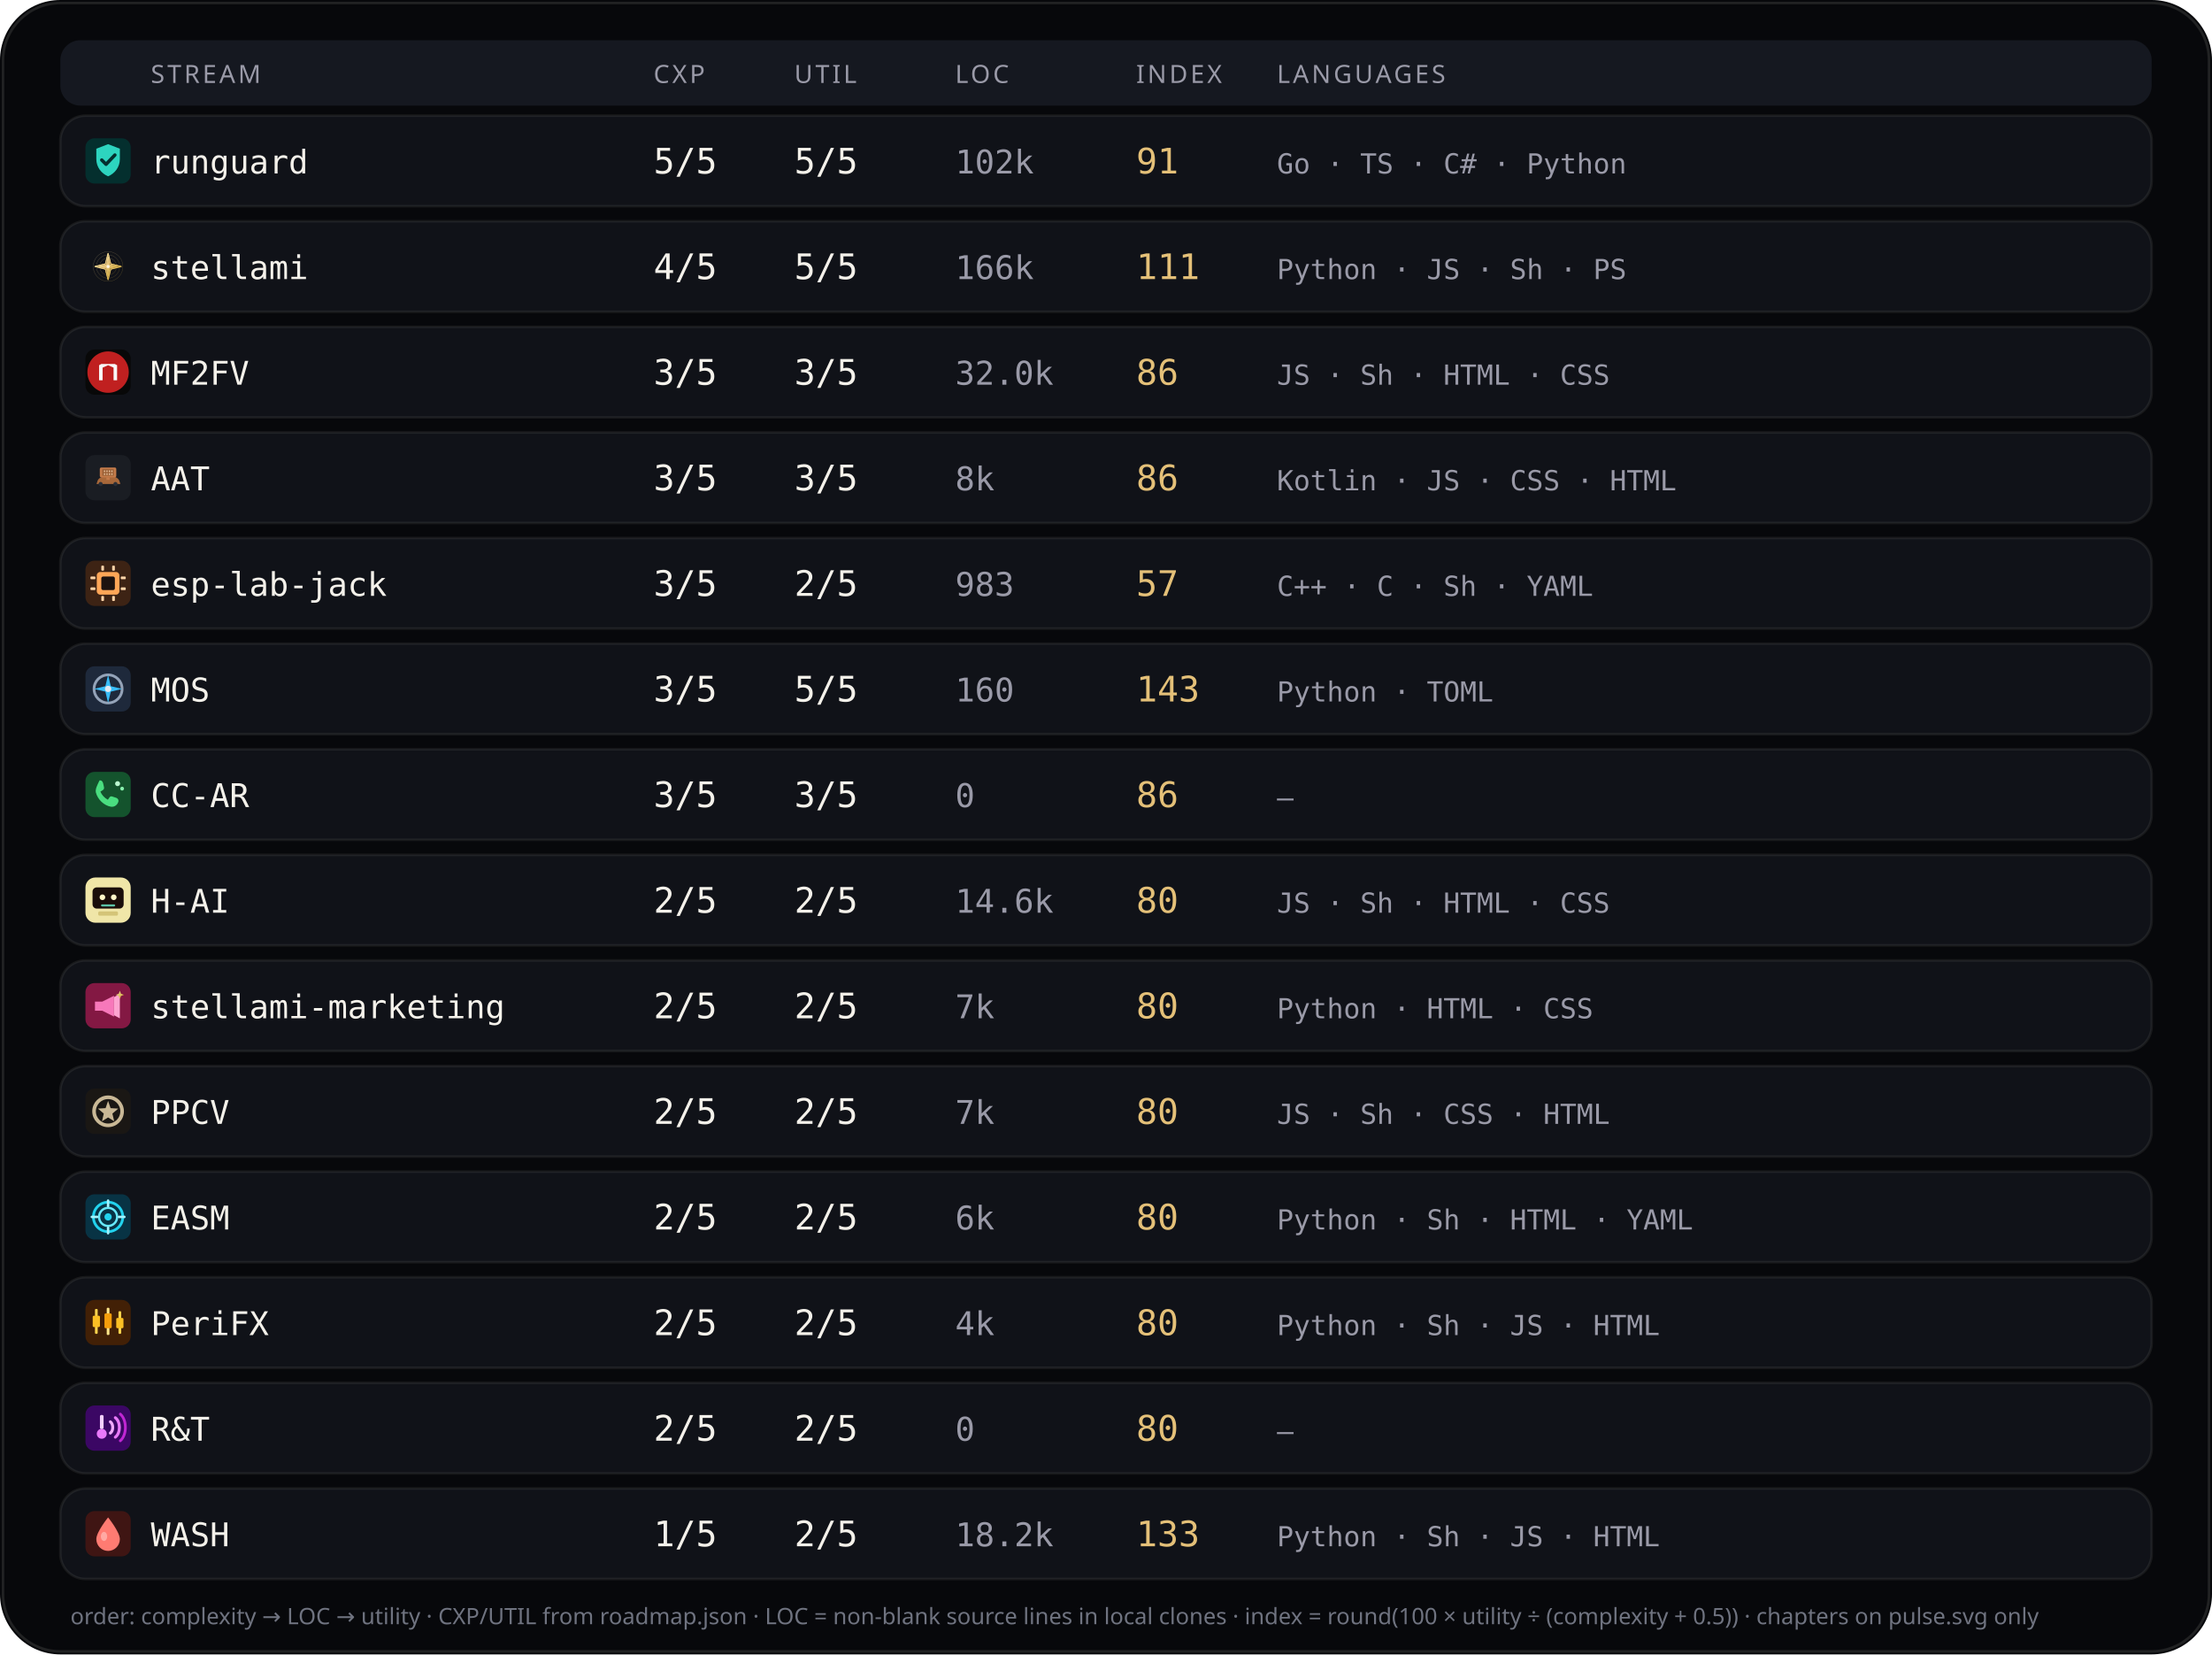
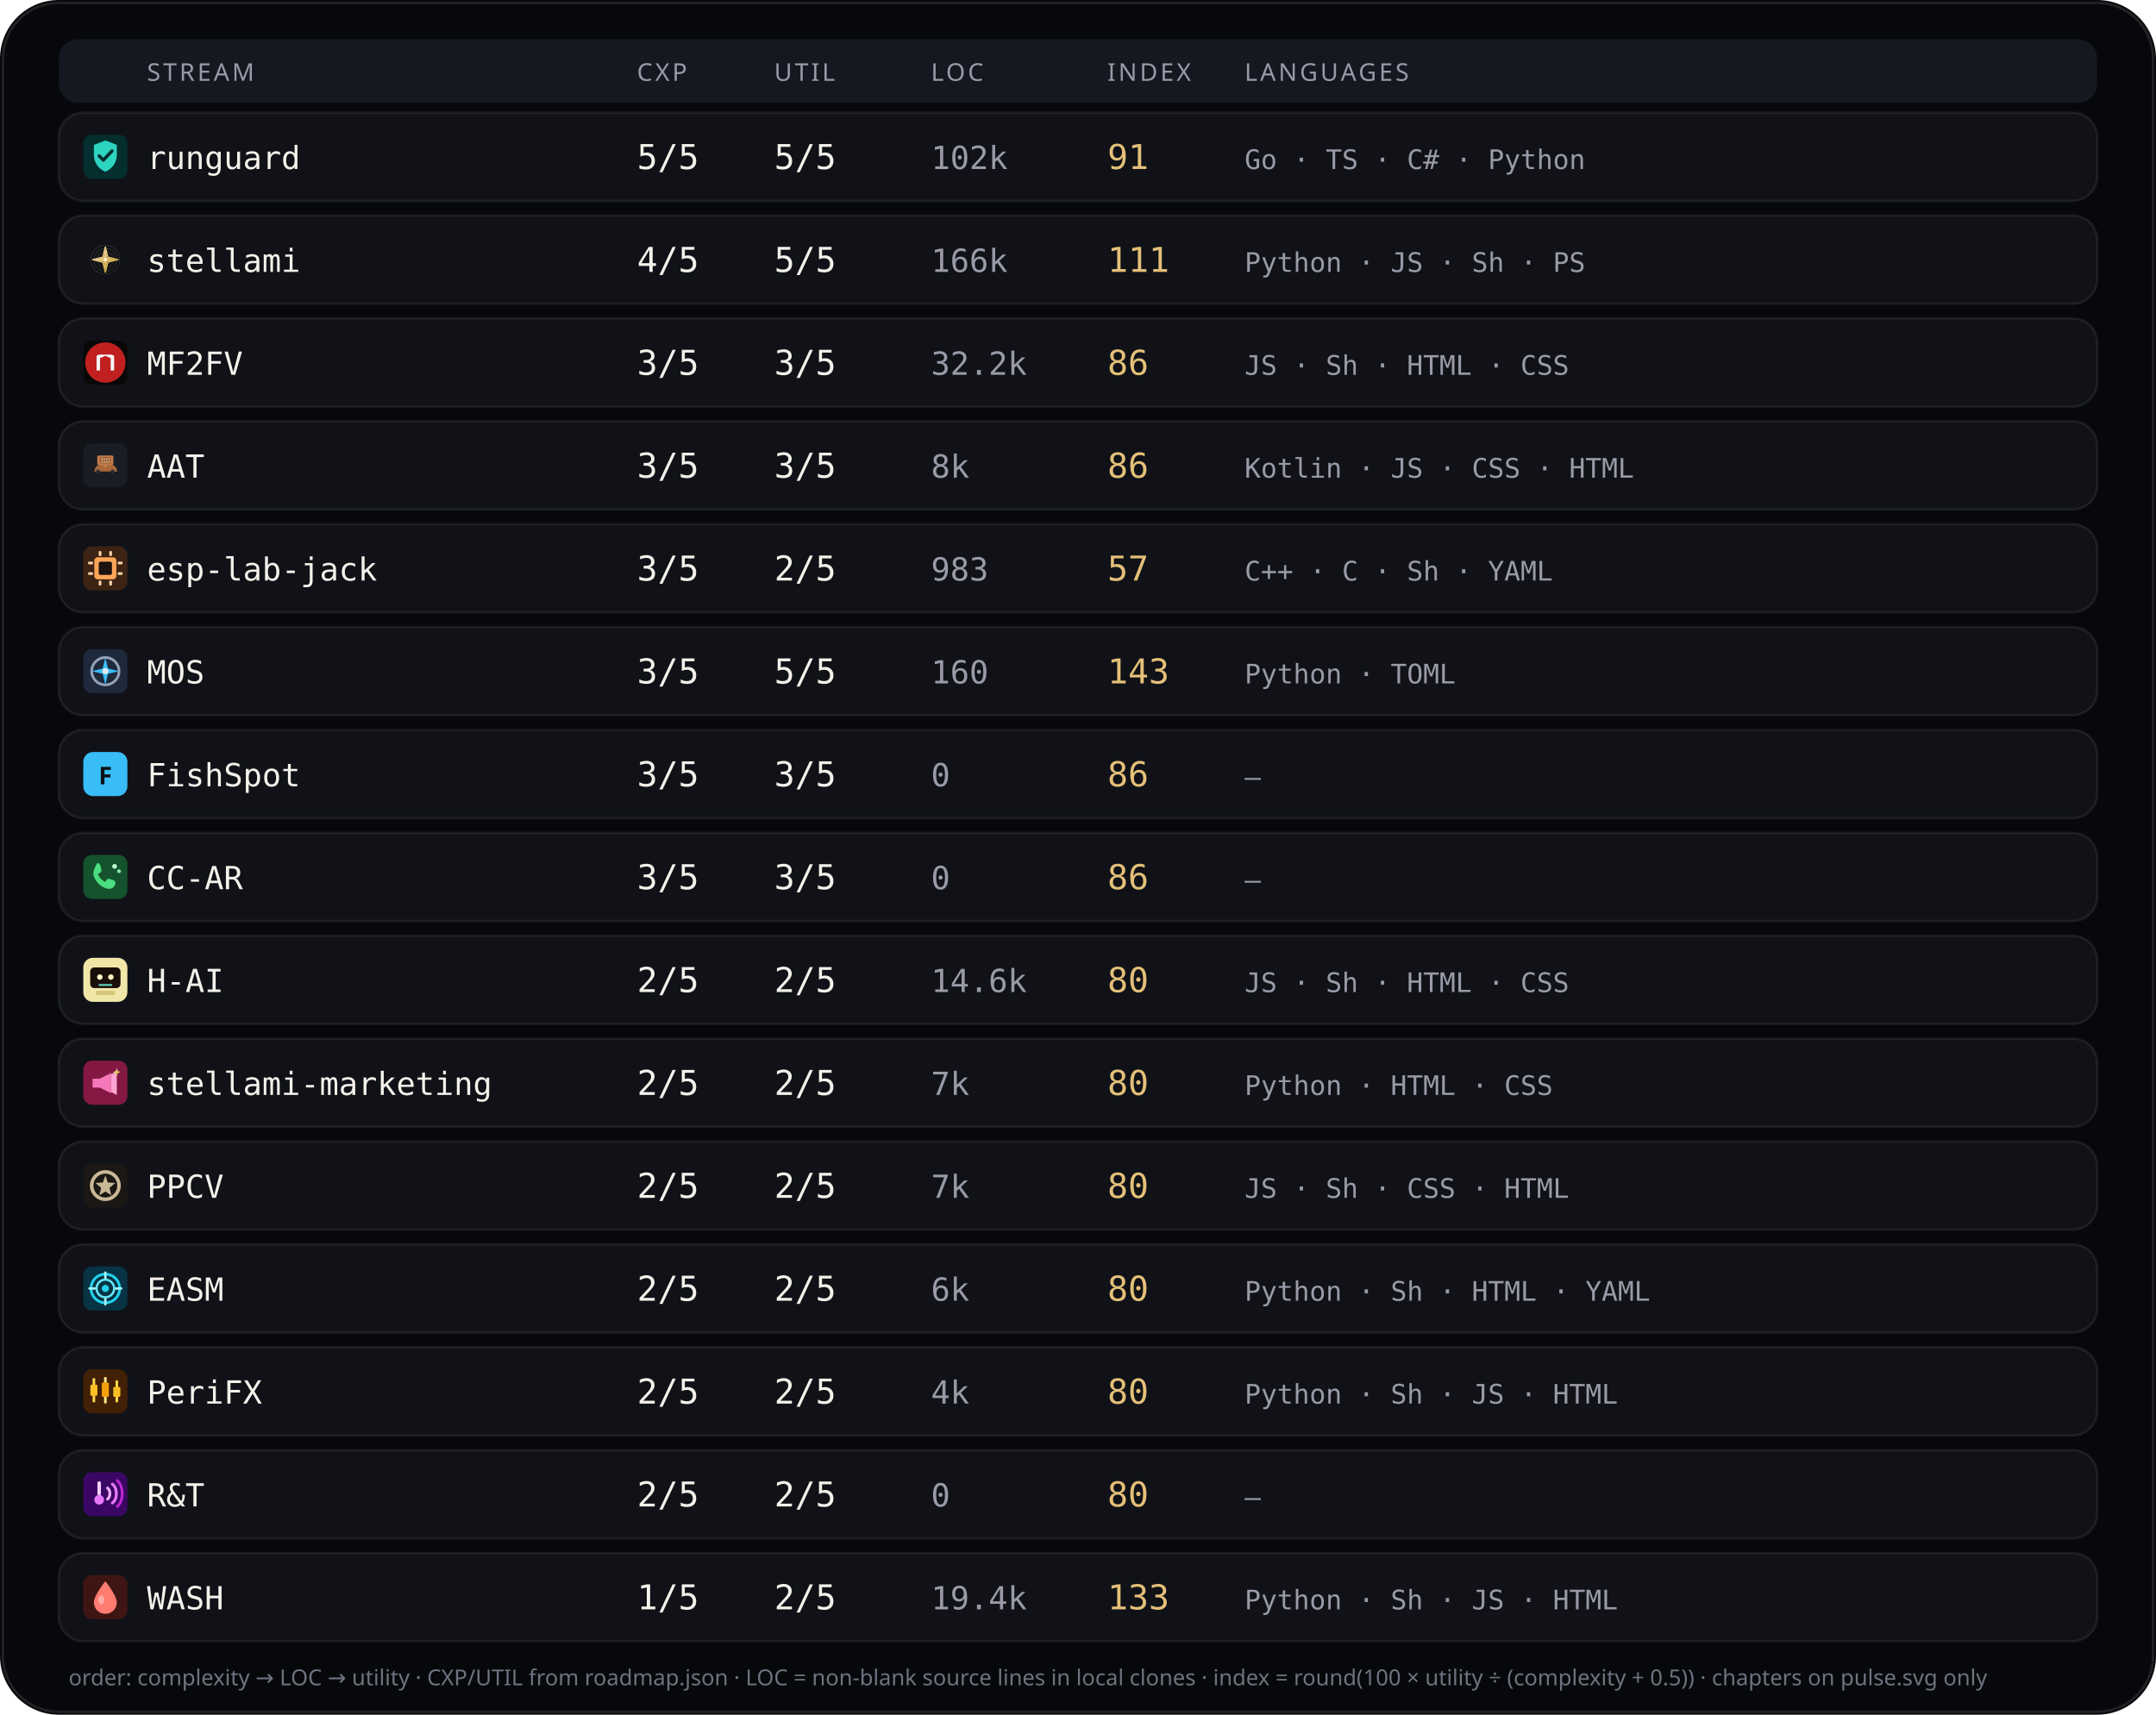
- <svg xmlns="http://www.w3.org/2000/svg" viewBox="0 0 880 658" width="880" height="658" role="img" aria-label="Stream complexity utility languages">
-   <rect width="880" height="658" rx="24" fill="#07080b" />
-   <rect x="1.2" y="1.2" width="877.6" height="655.6" rx="22.8" fill="none" stroke="rgba(232,228,214,0.12)" />
+ <svg xmlns="http://www.w3.org/2000/svg" viewBox="0 0 880 700" width="880" height="700" role="img" aria-label="Stream complexity utility languages">
+   <rect width="880" height="700" rx="24" fill="#07080b" />
+   <rect x="1.2" y="1.2" width="877.6" height="697.6" rx="22.8" fill="none" stroke="rgba(232,228,214,0.12)" />
  <rect x="24" y="16" width="832" height="26" rx="8" fill="#151820" />
  <text x="60" y="33" fill="#9a9aa8" font-size="10" font-family="ui-sans-serif, system-ui, sans-serif" letter-spacing="1.1">STREAM</text>
  <text x="260" y="33" fill="#9a9aa8" font-size="10" font-family="ui-sans-serif, system-ui, sans-serif" letter-spacing="1.1">CXP</text>
  <text x="316" y="33" fill="#9a9aa8" font-size="10" font-family="ui-sans-serif, system-ui, sans-serif" letter-spacing="1.1">UTIL</text>
  <text x="380" y="33" fill="#9a9aa8" font-size="10" font-family="ui-sans-serif, system-ui, sans-serif" letter-spacing="1.1">LOC</text>
  <text x="452" y="33" fill="#9a9aa8" font-size="10" font-family="ui-sans-serif, system-ui, sans-serif" letter-spacing="1.1">INDEX</text>
  <text x="508" y="33" fill="#9a9aa8" font-size="10" font-family="ui-sans-serif, system-ui, sans-serif" letter-spacing="1.1">LANGUAGES</text>
  <rect x="24" y="46" width="832" height="36" rx="10" fill="#101218" stroke="rgba(232,228,214,0.08)" />
  <g id="stream_logo_runguard" class="stream_logo" data-stream="runguard" transform="translate(34.0,55.0) scale(0.9)" opacity="1.0">
    <rect width="20" height="20" rx="4" fill="#042f2e" />
    <path fill="#2dd4bf" d="M10 2.6 L15.2 4.6 V9.2 C15.2 12.8 12.9 15.6 10 16.8 C7.1 15.6 4.8 12.8 4.8 9.2 V4.6 Z" />
    <path fill="none" stroke="#042f2e" stroke-width="1.5" stroke-linecap="round" stroke-linejoin="round" d="M7.2 9.6 L9.1 11.5 L13 7.4" />
  </g>
  <use class="stream_logo" data-stream="runguard" href="#stream_logo_runguard" x="34.0" y="55.0" width="18" height="18" opacity="0" />
  <text x="60" y="69" fill="#f4f1ea" font-size="13" font-family="ui-monospace, SFMono-Regular, monospace">runguard</text>
  <text x="260" y="69" fill="#f4f1ea" font-size="14" font-family="ui-monospace, SFMono-Regular, monospace">5/5</text>
  <text x="316" y="69" fill="#f4f1ea" font-size="14" font-family="ui-monospace, SFMono-Regular, monospace">5/5</text>
  <text x="380" y="69" fill="#9a9aa8" font-size="13" font-family="ui-monospace, SFMono-Regular, monospace">102k</text>
  <text x="452" y="69" fill="#e4c078" font-size="14" font-family="ui-monospace, SFMono-Regular, monospace">91</text>
  <text x="508" y="69" fill="#9a9aa8" font-size="11" font-family="ui-monospace, SFMono-Regular, monospace">Go · TS · C# · Python</text>
  <rect x="24" y="88" width="832" height="36" rx="10" fill="#101218" stroke="rgba(232,228,214,0.08)" />
  <g id="stream_logo_stellami" class="stream_logo" data-stream="stellami" transform="translate(34.0,97.0) scale(0.9)" opacity="1.0">
    <g transform="translate(-0 -0) scale(0.0390625 0.0390625)">
      <defs>
        <linearGradient id="stream_logo_stellami-gold" x1="0%" y1="0%" x2="100%" y2="100%">
          <stop offset="0%" stop-color="#f5e6a8" />
          <stop offset="45%" stop-color="#e8c57a" />
          <stop offset="100%" stop-color="#c9a227" />
        </linearGradient>
        <filter id="stream_logo_stellami-glow" x="-40%" y="-40%" width="180%" height="180%">
          <feGaussianBlur stdDeviation="6" result="b" />
          <feMerge>
            <feMergeNode in="b" />
            <feMergeNode in="SourceGraphic" />
          </feMerge>
        </filter>
      </defs>
      <g fill="none" stroke="url(#stream_logo_stellami-gold)" stroke-width="2.2" opacity=".55">
        <circle cx="256" cy="256" r="168" />
        <circle cx="256" cy="256" r="132" />
        <circle cx="256" cy="256" r="96" />
      </g>
      <g stroke="url(#stream_logo_stellami-gold)" stroke-width="1.4" opacity=".35">
        <line x1="256" y1="88" x2="256" y2="424" />
        <line x1="88" y1="256" x2="424" y2="256" />
      </g>
      <g filter="url(#stream_logo_stellami-glow)" stroke="url(#stream_logo_stellami-gold)" stroke-width="10" stroke-linecap="round" stroke-linejoin="round">
        <path d="M256 108 L286 226 L404 256 L286 286 L256 404 L226 286 L108 256 L226 226 Z" fill="none" />
        <path d="M256 148 L272 236 L360 256 L272 276 L256 364 L240 276 L152 256 L240 236 Z" fill="url(#stream_logo_stellami-gold)" opacity=".92" />
      </g>
      <circle cx="256" cy="256" r="18" fill="#fff8e8" opacity=".95" />
    </g>
  </g>
  <use class="stream_logo" data-stream="stellami" href="#stream_logo_stellami" x="34.0" y="97.0" width="18" height="18" opacity="0" />
  <text x="60" y="111" fill="#f4f1ea" font-size="13" font-family="ui-monospace, SFMono-Regular, monospace">stellami</text>
  <text x="260" y="111" fill="#f4f1ea" font-size="14" font-family="ui-monospace, SFMono-Regular, monospace">4/5</text>
  <text x="316" y="111" fill="#f4f1ea" font-size="14" font-family="ui-monospace, SFMono-Regular, monospace">5/5</text>
  <text x="380" y="111" fill="#9a9aa8" font-size="13" font-family="ui-monospace, SFMono-Regular, monospace">166k</text>
  <text x="452" y="111" fill="#e4c078" font-size="14" font-family="ui-monospace, SFMono-Regular, monospace">111</text>
  <text x="508" y="111" fill="#9a9aa8" font-size="11" font-family="ui-monospace, SFMono-Regular, monospace">Python · JS · Sh · PS</text>
  <rect x="24" y="130" width="832" height="36" rx="10" fill="#101218" stroke="rgba(232,228,214,0.08)" />
  <g id="stream_logo_mf2fv" class="stream_logo" data-stream="mf2fv" transform="translate(34.0,139.0) scale(0.9)" opacity="1.0">
    <rect width="20" height="20" rx="4" fill="#080808" />
    <circle cx="10" cy="10" r="9.15" fill="#c02020" />
    <path fill="#f8f8f8" d="M 6.016 13.594 L 6.016 6.953 L 7.031 6.406 L 12.969 6.406 L 13.984 6.953 L 13.984 13.594 L 12.422 13.594 L 12.422 8.008 L 10.000 6.953 L 7.578 8.008 L 7.578 13.594 Z" />
  </g>
  <use class="stream_logo" data-stream="mf2fv" href="#stream_logo_mf2fv" x="34.0" y="139.0" width="18" height="18" opacity="0" />
  <text x="60" y="153" fill="#f4f1ea" font-size="13" font-family="ui-monospace, SFMono-Regular, monospace">MF2FV</text>
  <text x="260" y="153" fill="#f4f1ea" font-size="14" font-family="ui-monospace, SFMono-Regular, monospace">3/5</text>
  <text x="316" y="153" fill="#f4f1ea" font-size="14" font-family="ui-monospace, SFMono-Regular, monospace">3/5</text>
-   <text x="380" y="153" fill="#9a9aa8" font-size="13" font-family="ui-monospace, SFMono-Regular, monospace">32.0k</text>
+   <text x="380" y="153" fill="#9a9aa8" font-size="13" font-family="ui-monospace, SFMono-Regular, monospace">32.2k</text>
  <text x="452" y="153" fill="#e4c078" font-size="14" font-family="ui-monospace, SFMono-Regular, monospace">86</text>
  <text x="508" y="153" fill="#9a9aa8" font-size="11" font-family="ui-monospace, SFMono-Regular, monospace">JS · Sh · HTML · CSS</text>
  <rect x="24" y="172" width="832" height="36" rx="10" fill="#101218" stroke="rgba(232,228,214,0.08)" />
  <g id="stream_logo_aat" class="stream_logo" data-stream="aat" transform="translate(34.0,181.0) scale(0.9)" opacity="1.0">
    <rect width="20" height="20" rx="4" fill="#1A1D23" />
    <g transform="translate(0.15 0.4) scale(0.182)">
      <path fill="#A8683A" d="M28,62 C30,54 38,50 48,49 L62,49 C72,50 80,54 82,62 L84,68 L26,68 Z" />
      <path fill="#8F5830" d="M40,50 L46,42 L60,42 L66,50 Z" />
      <path fill="#2A2E36" d="M36,68m-5,0a5,5 0,1,1 10,0a5,5 0,1,1 -10,0" />
      <path fill="#2A2E36" d="M72,68m-5,0a5,5 0,1,1 10,0a5,5 0,1,1 -10,0" />
      <path fill="#C47B4A" d="M38,28 L70,28 Q74,28 74,32 L74,48 Q74,52 70,52 L38,52 Q34,52 34,48 L34,32 Q34,28 38,28 Z" />
      <path fill="#9A5F35" d="M40,32h28v16H40z" />
      <path fill="#E8C4A0" d="M44,35h3v4h-3z" />
      <path fill="#E8C4A0" d="M50,35h3v4h-3z" />
      <path fill="#E8C4A0" d="M56,35h3v4h-3z" />
      <path fill="#E8C4A0" d="M62,35h3v4h-3z" />
      <path fill="#E8C4A0" d="M44,42h3v4h-3z" />
      <path fill="#E8C4A0" d="M50,42h3v4h-3z" />
      <path fill="#E8C4A0" d="M56,42h3v4h-3z" />
      <path fill="#E8C4A0" d="M62,42h3v4h-3z" />
      <path fill="#C47B4A" d="M50,52h8v6h-8z" />
    </g>
  </g>
  <use class="stream_logo" data-stream="aat" href="#stream_logo_aat" x="34.0" y="181.0" width="18" height="18" opacity="0" />
  <text x="60" y="195" fill="#f4f1ea" font-size="13" font-family="ui-monospace, SFMono-Regular, monospace">AAT</text>
  <text x="260" y="195" fill="#f4f1ea" font-size="14" font-family="ui-monospace, SFMono-Regular, monospace">3/5</text>
  <text x="316" y="195" fill="#f4f1ea" font-size="14" font-family="ui-monospace, SFMono-Regular, monospace">3/5</text>
  <text x="380" y="195" fill="#9a9aa8" font-size="13" font-family="ui-monospace, SFMono-Regular, monospace">8k</text>
  <text x="452" y="195" fill="#e4c078" font-size="14" font-family="ui-monospace, SFMono-Regular, monospace">86</text>
  <text x="508" y="195" fill="#9a9aa8" font-size="11" font-family="ui-monospace, SFMono-Regular, monospace">Kotlin · JS · CSS · HTML</text>
  <rect x="24" y="214" width="832" height="36" rx="10" fill="#101218" stroke="rgba(232,228,214,0.08)" />
  <g id="stream_logo_esp-lab-jack" class="stream_logo" data-stream="esp-lab-jack" transform="translate(34.0,223.0) scale(0.9)" opacity="1.0">
    <rect width="20" height="20" rx="4" fill="#3d2314" />
    <rect x="5" y="5" width="10" height="10" rx="1.5" fill="#ffa657" />
    <rect x="7" y="7" width="6" height="6" rx="0.8" fill="#1c1210" />
    <rect x="2.2" y="7" width="2.2" height="1.2" rx="0.3" fill="#ffd4a8" />
    <rect x="2.2" y="11.8" width="2.2" height="1.2" rx="0.3" fill="#ffd4a8" />
    <rect x="15.6" y="7" width="2.2" height="1.2" rx="0.3" fill="#ffd4a8" />
    <rect x="15.6" y="11.8" width="2.2" height="1.2" rx="0.3" fill="#ffd4a8" />
    <rect x="7" y="2.2" width="1.2" height="2.2" rx="0.3" fill="#ffd4a8" />
    <rect x="11.8" y="2.2" width="1.2" height="2.2" rx="0.3" fill="#ffd4a8" />
    <rect x="7" y="15.6" width="1.2" height="2.2" rx="0.3" fill="#ffd4a8" />
    <rect x="11.8" y="15.6" width="1.2" height="2.2" rx="0.3" fill="#ffd4a8" />
  </g>
  <use class="stream_logo" data-stream="esp-lab-jack" href="#stream_logo_esp-lab-jack" x="34.0" y="223.0" width="18" height="18" opacity="0" />
  <text x="60" y="237" fill="#f4f1ea" font-size="13" font-family="ui-monospace, SFMono-Regular, monospace">esp-lab-jack</text>
  <text x="260" y="237" fill="#f4f1ea" font-size="14" font-family="ui-monospace, SFMono-Regular, monospace">3/5</text>
  <text x="316" y="237" fill="#f4f1ea" font-size="14" font-family="ui-monospace, SFMono-Regular, monospace">2/5</text>
  <text x="380" y="237" fill="#9a9aa8" font-size="13" font-family="ui-monospace, SFMono-Regular, monospace">983</text>
  <text x="452" y="237" fill="#e4c078" font-size="14" font-family="ui-monospace, SFMono-Regular, monospace">57</text>
  <text x="508" y="237" fill="#9a9aa8" font-size="11" font-family="ui-monospace, SFMono-Regular, monospace">C++ · C · Sh · YAML</text>
  <rect x="24" y="256" width="832" height="36" rx="10" fill="#101218" stroke="rgba(232,228,214,0.08)" />
  <g id="stream_logo_mos" class="stream_logo" data-stream="mos" transform="translate(34.0,265.0) scale(0.9)" opacity="1.0">
    <rect width="20" height="20" rx="4" fill="#1e293b" />
    <circle cx="10" cy="10" r="6.2" fill="none" stroke="#94a3b8" stroke-width="1.2" />
    <path d="M10 3.8 L11.2 8.8 L16.2 10 L11.2 11.2 L10 16.2 L8.8 11.2 L3.8 10 L8.8 8.8 Z" fill="#38bdf8" />
    <circle cx="10" cy="10" r="1.4" fill="#e2e8f0" />
  </g>
  <use class="stream_logo" data-stream="mos" href="#stream_logo_mos" x="34.0" y="265.0" width="18" height="18" opacity="0" />
  <text x="60" y="279" fill="#f4f1ea" font-size="13" font-family="ui-monospace, SFMono-Regular, monospace">MOS</text>
  <text x="260" y="279" fill="#f4f1ea" font-size="14" font-family="ui-monospace, SFMono-Regular, monospace">3/5</text>
  <text x="316" y="279" fill="#f4f1ea" font-size="14" font-family="ui-monospace, SFMono-Regular, monospace">5/5</text>
  <text x="380" y="279" fill="#9a9aa8" font-size="13" font-family="ui-monospace, SFMono-Regular, monospace">160</text>
  <text x="452" y="279" fill="#e4c078" font-size="14" font-family="ui-monospace, SFMono-Regular, monospace">143</text>
  <text x="508" y="279" fill="#9a9aa8" font-size="11" font-family="ui-monospace, SFMono-Regular, monospace">Python · TOML</text>
  <rect x="24" y="298" width="832" height="36" rx="10" fill="#101218" stroke="rgba(232,228,214,0.08)" />
-   <g id="stream_logo_cc-ar" class="stream_logo" data-stream="cc-ar" transform="translate(34.0,307.0) scale(0.9)" opacity="1.0">
-     <rect width="20" height="20" rx="4" fill="#14532d" />
-     <path fill="#4ade80" d="M6.2 3.8 C7 3.6 7.6 4.2 7.8 5 L8.2 6.8 C8.3 7.4 8.1 7.8 7.6 8.1 L6.6 8.7 C7.2 10.2 8.4 11.5 9.9 12.3 L10.6 11.3 C10.9 10.8 11.4 10.7 11.9 10.9 L13.7 11.5 C14.4 11.8 14.8 12.5 14.5 13.3 C14.1 14.6 12.8 15.6 11.3 15.4 C8.2 14.9 5.4 12.2 4.6 9.1 C4.3 7.6 5.1 6.1 6.2 3.8 Z" />
-     <circle cx="14.2" cy="5.2" r="1.1" fill="#bbf7d0" />
-     <circle cx="16.2" cy="7.4" r="0.85" fill="#86efac" />
-   </g>
-   <use class="stream_logo" data-stream="cc-ar" href="#stream_logo_cc-ar" x="34.0" y="307.0" width="18" height="18" opacity="0" />
-   <text x="60" y="321" fill="#f4f1ea" font-size="13" font-family="ui-monospace, SFMono-Regular, monospace">CC-AR</text>
+   <g id="stream_logo_fishspot" class="stream_logo" data-stream="fishspot" opacity="1.0">
+     <rect x="34.0" y="307.0" width="18" height="18" rx="4" fill="#38bdf8" />
+     <text x="43.0" y="320.2" text-anchor="middle" fill="#0d1117" font-size="10" font-family="ui-sans-serif, system-ui, sans-serif" font-weight="700">F</text>
+   </g>
+   <text x="60" y="321" fill="#f4f1ea" font-size="13" font-family="ui-monospace, SFMono-Regular, monospace">FishSpot</text>
  <text x="260" y="321" fill="#f4f1ea" font-size="14" font-family="ui-monospace, SFMono-Regular, monospace">3/5</text>
  <text x="316" y="321" fill="#f4f1ea" font-size="14" font-family="ui-monospace, SFMono-Regular, monospace">3/5</text>
  <text x="380" y="321" fill="#9a9aa8" font-size="13" font-family="ui-monospace, SFMono-Regular, monospace">0</text>
  <text x="452" y="321" fill="#e4c078" font-size="14" font-family="ui-monospace, SFMono-Regular, monospace">86</text>
  <text x="508" y="321" fill="#9a9aa8" font-size="11" font-family="ui-monospace, SFMono-Regular, monospace">—</text>
  <rect x="24" y="340" width="832" height="36" rx="10" fill="#101218" stroke="rgba(232,228,214,0.08)" />
-   <g id="stream_logo_ccdpc" class="stream_logo" data-stream="ccdpc" transform="translate(34.0,349.0) scale(0.9)" opacity="1.0">
+   <g id="stream_logo_cc-ar" class="stream_logo" data-stream="cc-ar" transform="translate(34.0,349.0) scale(0.9)" opacity="1.0">
+     <rect width="20" height="20" rx="4" fill="#14532d" />
+     <path fill="#4ade80" d="M6.2 3.8 C7 3.6 7.6 4.2 7.8 5 L8.2 6.8 C8.3 7.4 8.1 7.8 7.6 8.1 L6.6 8.7 C7.2 10.2 8.4 11.5 9.9 12.3 L10.6 11.3 C10.9 10.8 11.4 10.7 11.9 10.9 L13.7 11.5 C14.4 11.8 14.8 12.5 14.5 13.3 C14.1 14.6 12.8 15.6 11.3 15.4 C8.2 14.9 5.4 12.2 4.6 9.1 C4.3 7.6 5.1 6.1 6.2 3.8 Z" />
+     <circle cx="14.2" cy="5.2" r="1.1" fill="#bbf7d0" />
+     <circle cx="16.2" cy="7.4" r="0.85" fill="#86efac" />
+   </g>
+   <use class="stream_logo" data-stream="cc-ar" href="#stream_logo_cc-ar" x="34.0" y="349.0" width="18" height="18" opacity="0" />
+   <text x="60" y="363" fill="#f4f1ea" font-size="13" font-family="ui-monospace, SFMono-Regular, monospace">CC-AR</text>
+   <text x="260" y="363" fill="#f4f1ea" font-size="14" font-family="ui-monospace, SFMono-Regular, monospace">3/5</text>
+   <text x="316" y="363" fill="#f4f1ea" font-size="14" font-family="ui-monospace, SFMono-Regular, monospace">3/5</text>
+   <text x="380" y="363" fill="#9a9aa8" font-size="13" font-family="ui-monospace, SFMono-Regular, monospace">0</text>
+   <text x="452" y="363" fill="#e4c078" font-size="14" font-family="ui-monospace, SFMono-Regular, monospace">86</text>
+   <text x="508" y="363" fill="#9a9aa8" font-size="11" font-family="ui-monospace, SFMono-Regular, monospace">—</text>
+   <rect x="24" y="382" width="832" height="36" rx="10" fill="#101218" stroke="rgba(232,228,214,0.08)" />
+   <g id="stream_logo_ccdpc" class="stream_logo" data-stream="ccdpc" transform="translate(34.0,391.0) scale(0.9)" opacity="1.0">
    <g transform="translate(-0 -0) scale(0.3125 0.3125)">
      <rect width="64" height="64" rx="14" fill="#f0e6a8" />
      <rect x="10" y="14" width="44" height="30" rx="6" fill="#1a0e0a" />
      <circle cx="24" cy="28" r="4" fill="#fff6c8" />
      <circle cx="40" cy="28" r="4" fill="#fff6c8" />
      <rect x="22" y="38" width="20" height="3" rx="1.5" fill="#5bc4a8" />
      <rect x="18" y="48" width="28" height="6" rx="2" fill="#d4c478" />
    </g>
  </g>
-   <use class="stream_logo" data-stream="ccdpc" href="#stream_logo_ccdpc" x="34.0" y="349.0" width="18" height="18" opacity="0" />
-   <text x="60" y="363" fill="#f4f1ea" font-size="13" font-family="ui-monospace, SFMono-Regular, monospace">H-AI</text>
-   <text x="260" y="363" fill="#f4f1ea" font-size="14" font-family="ui-monospace, SFMono-Regular, monospace">2/5</text>
-   <text x="316" y="363" fill="#f4f1ea" font-size="14" font-family="ui-monospace, SFMono-Regular, monospace">2/5</text>
-   <text x="380" y="363" fill="#9a9aa8" font-size="13" font-family="ui-monospace, SFMono-Regular, monospace">14.6k</text>
-   <text x="452" y="363" fill="#e4c078" font-size="14" font-family="ui-monospace, SFMono-Regular, monospace">80</text>
-   <text x="508" y="363" fill="#9a9aa8" font-size="11" font-family="ui-monospace, SFMono-Regular, monospace">JS · Sh · HTML · CSS</text>
-   <rect x="24" y="382" width="832" height="36" rx="10" fill="#101218" stroke="rgba(232,228,214,0.08)" />
-   <g id="stream_logo_stellami-marketing" class="stream_logo" data-stream="stellami-marketing" transform="translate(34.0,391.0) scale(0.9)" opacity="1.0">
+   <use class="stream_logo" data-stream="ccdpc" href="#stream_logo_ccdpc" x="34.0" y="391.0" width="18" height="18" opacity="0" />
+   <text x="60" y="405" fill="#f4f1ea" font-size="13" font-family="ui-monospace, SFMono-Regular, monospace">H-AI</text>
+   <text x="260" y="405" fill="#f4f1ea" font-size="14" font-family="ui-monospace, SFMono-Regular, monospace">2/5</text>
+   <text x="316" y="405" fill="#f4f1ea" font-size="14" font-family="ui-monospace, SFMono-Regular, monospace">2/5</text>
+   <text x="380" y="405" fill="#9a9aa8" font-size="13" font-family="ui-monospace, SFMono-Regular, monospace">14.6k</text>
+   <text x="452" y="405" fill="#e4c078" font-size="14" font-family="ui-monospace, SFMono-Regular, monospace">80</text>
+   <text x="508" y="405" fill="#9a9aa8" font-size="11" font-family="ui-monospace, SFMono-Regular, monospace">JS · Sh · HTML · CSS</text>
+   <rect x="24" y="424" width="832" height="36" rx="10" fill="#101218" stroke="rgba(232,228,214,0.08)" />
+   <g id="stream_logo_stellami-marketing" class="stream_logo" data-stream="stellami-marketing" transform="translate(34.0,433.0) scale(0.9)" opacity="1.0">
    <defs>
      <linearGradient id="stream_logo_stellami-marketing-smkt-gold" x1="0%" y1="0%" x2="100%" y2="100%">
        <stop offset="0%" stop-color="#f5e6a8" />
        <stop offset="100%" stop-color="#c9a227" />
      </linearGradient>
    </defs>
    <rect width="20" height="20" rx="4" fill="#831843" />
    <path fill="#f778ba" d="M4.2 8.2h3.2l5.2-2.6v9.2l-5.2-2.6H4.2z" />
    <path fill="#fda4d0" d="M12.6 6.2l2.6-1.4v10.8l-2.6-1.4z" />
    <path fill="url(#stream_logo_stellami-marketing-smkt-gold)" d="M15.2 3.4 L15.7 4.7 L17 5.2 L15.7 5.7 L15.2 7 L14.7 5.7 L13.4 5.2 L14.7 4.7 Z" />
  </g>
-   <use class="stream_logo" data-stream="stellami-marketing" href="#stream_logo_stellami-marketing" x="34.0" y="391.0" width="18" height="18" opacity="0" />
-   <text x="60" y="405" fill="#f4f1ea" font-size="13" font-family="ui-monospace, SFMono-Regular, monospace">stellami-marketing</text>
-   <text x="260" y="405" fill="#f4f1ea" font-size="14" font-family="ui-monospace, SFMono-Regular, monospace">2/5</text>
-   <text x="316" y="405" fill="#f4f1ea" font-size="14" font-family="ui-monospace, SFMono-Regular, monospace">2/5</text>
-   <text x="380" y="405" fill="#9a9aa8" font-size="13" font-family="ui-monospace, SFMono-Regular, monospace">7k</text>
-   <text x="452" y="405" fill="#e4c078" font-size="14" font-family="ui-monospace, SFMono-Regular, monospace">80</text>
-   <text x="508" y="405" fill="#9a9aa8" font-size="11" font-family="ui-monospace, SFMono-Regular, monospace">Python · HTML · CSS</text>
-   <rect x="24" y="424" width="832" height="36" rx="10" fill="#101218" stroke="rgba(232,228,214,0.08)" />
-   <g id="stream_logo_ppcv" class="stream_logo" data-stream="ppcv" transform="translate(34.0,433.0) scale(0.9)" opacity="1.0">
-     <rect width="20" height="20" rx="4" fill="#1a1714" />
-     <circle cx="10" cy="10" r="6.2" fill="none" stroke="#c9b896" stroke-width="1.6" />
-     <path fill="#c9b896" d="M10 5.4 L11.1 8.6 L14.5 8.8 L11.9 11 L12.7 14.4 L10 12.7 L7.3 14.4 L8.1 11 L5.5 8.8 L8.9 8.6 Z" />
-   </g>
-   <use class="stream_logo" data-stream="ppcv" href="#stream_logo_ppcv" x="34.0" y="433.0" width="18" height="18" opacity="0" />
-   <text x="60" y="447" fill="#f4f1ea" font-size="13" font-family="ui-monospace, SFMono-Regular, monospace">PPCV</text>
+   <use class="stream_logo" data-stream="stellami-marketing" href="#stream_logo_stellami-marketing" x="34.0" y="433.0" width="18" height="18" opacity="0" />
+   <text x="60" y="447" fill="#f4f1ea" font-size="13" font-family="ui-monospace, SFMono-Regular, monospace">stellami-marketing</text>
  <text x="260" y="447" fill="#f4f1ea" font-size="14" font-family="ui-monospace, SFMono-Regular, monospace">2/5</text>
  <text x="316" y="447" fill="#f4f1ea" font-size="14" font-family="ui-monospace, SFMono-Regular, monospace">2/5</text>
  <text x="380" y="447" fill="#9a9aa8" font-size="13" font-family="ui-monospace, SFMono-Regular, monospace">7k</text>
  <text x="452" y="447" fill="#e4c078" font-size="14" font-family="ui-monospace, SFMono-Regular, monospace">80</text>
-   <text x="508" y="447" fill="#9a9aa8" font-size="11" font-family="ui-monospace, SFMono-Regular, monospace">JS · Sh · CSS · HTML</text>
+   <text x="508" y="447" fill="#9a9aa8" font-size="11" font-family="ui-monospace, SFMono-Regular, monospace">Python · HTML · CSS</text>
  <rect x="24" y="466" width="832" height="36" rx="10" fill="#101218" stroke="rgba(232,228,214,0.08)" />
-   <g id="stream_logo_easm" class="stream_logo" data-stream="easm" transform="translate(34.0,475.0) scale(0.9)" opacity="1.0">
+   <g id="stream_logo_ppcv" class="stream_logo" data-stream="ppcv" transform="translate(34.0,475.0) scale(0.9)" opacity="1.0">
+     <rect width="20" height="20" rx="4" fill="#1a1714" />
+     <circle cx="10" cy="10" r="6.2" fill="none" stroke="#c9b896" stroke-width="1.6" />
+     <path fill="#c9b896" d="M10 5.4 L11.1 8.6 L14.5 8.8 L11.9 11 L12.7 14.4 L10 12.7 L7.3 14.4 L8.1 11 L5.5 8.8 L8.9 8.6 Z" />
+   </g>
+   <use class="stream_logo" data-stream="ppcv" href="#stream_logo_ppcv" x="34.0" y="475.0" width="18" height="18" opacity="0" />
+   <text x="60" y="489" fill="#f4f1ea" font-size="13" font-family="ui-monospace, SFMono-Regular, monospace">PPCV</text>
+   <text x="260" y="489" fill="#f4f1ea" font-size="14" font-family="ui-monospace, SFMono-Regular, monospace">2/5</text>
+   <text x="316" y="489" fill="#f4f1ea" font-size="14" font-family="ui-monospace, SFMono-Regular, monospace">2/5</text>
+   <text x="380" y="489" fill="#9a9aa8" font-size="13" font-family="ui-monospace, SFMono-Regular, monospace">7k</text>
+   <text x="452" y="489" fill="#e4c078" font-size="14" font-family="ui-monospace, SFMono-Regular, monospace">80</text>
+   <text x="508" y="489" fill="#9a9aa8" font-size="11" font-family="ui-monospace, SFMono-Regular, monospace">JS · Sh · CSS · HTML</text>
+   <rect x="24" y="508" width="832" height="36" rx="10" fill="#101218" stroke="rgba(232,228,214,0.08)" />
+   <g id="stream_logo_easm" class="stream_logo" data-stream="easm" transform="translate(34.0,517.0) scale(0.9)" opacity="1.0">
    <rect width="20" height="20" rx="4" fill="#083344" />
    <circle cx="10" cy="10" r="6.5" fill="none" stroke="#22d3ee" stroke-width="1.2" />
    <circle cx="10" cy="10" r="4" fill="none" stroke="#67e8f9" stroke-width="1" />
    <circle cx="10" cy="10" r="1.6" fill="#22d3ee" />
    <path d="M10 2.8 V5.2 M10 14.8 V17.2 M2.8 10 H5.2 M14.8 10 H17.2" stroke="#a5f3fc" stroke-width="1.1" stroke-linecap="round" />
  </g>
-   <use class="stream_logo" data-stream="easm" href="#stream_logo_easm" x="34.0" y="475.0" width="18" height="18" opacity="0" />
-   <text x="60" y="489" fill="#f4f1ea" font-size="13" font-family="ui-monospace, SFMono-Regular, monospace">EASM</text>
-   <text x="260" y="489" fill="#f4f1ea" font-size="14" font-family="ui-monospace, SFMono-Regular, monospace">2/5</text>
-   <text x="316" y="489" fill="#f4f1ea" font-size="14" font-family="ui-monospace, SFMono-Regular, monospace">2/5</text>
-   <text x="380" y="489" fill="#9a9aa8" font-size="13" font-family="ui-monospace, SFMono-Regular, monospace">6k</text>
-   <text x="452" y="489" fill="#e4c078" font-size="14" font-family="ui-monospace, SFMono-Regular, monospace">80</text>
-   <text x="508" y="489" fill="#9a9aa8" font-size="11" font-family="ui-monospace, SFMono-Regular, monospace">Python · Sh · HTML · YAML</text>
-   <rect x="24" y="508" width="832" height="36" rx="10" fill="#101218" stroke="rgba(232,228,214,0.08)" />
-   <g id="stream_logo_peri" class="stream_logo" data-stream="peri" transform="translate(34.0,517.0) scale(0.9)" opacity="1.0">
+   <use class="stream_logo" data-stream="easm" href="#stream_logo_easm" x="34.0" y="517.0" width="18" height="18" opacity="0" />
+   <text x="60" y="531" fill="#f4f1ea" font-size="13" font-family="ui-monospace, SFMono-Regular, monospace">EASM</text>
+   <text x="260" y="531" fill="#f4f1ea" font-size="14" font-family="ui-monospace, SFMono-Regular, monospace">2/5</text>
+   <text x="316" y="531" fill="#f4f1ea" font-size="14" font-family="ui-monospace, SFMono-Regular, monospace">2/5</text>
+   <text x="380" y="531" fill="#9a9aa8" font-size="13" font-family="ui-monospace, SFMono-Regular, monospace">6k</text>
+   <text x="452" y="531" fill="#e4c078" font-size="14" font-family="ui-monospace, SFMono-Regular, monospace">80</text>
+   <text x="508" y="531" fill="#9a9aa8" font-size="11" font-family="ui-monospace, SFMono-Regular, monospace">Python · Sh · HTML · YAML</text>
+   <rect x="24" y="550" width="832" height="36" rx="10" fill="#101218" stroke="rgba(232,228,214,0.08)" />
+   <g id="stream_logo_peri" class="stream_logo" data-stream="peri" transform="translate(34.0,559.0) scale(0.9)" opacity="1.0">
    <rect width="20" height="20" rx="4" fill="#422006" />
    <rect x="4.2" y="4" width="1.2" height="11" rx="0.4" fill="#fcd34d" />
    <rect x="3.2" y="7" width="3.2" height="5" rx="0.5" fill="#fbbf24" />
    <rect x="9.4" y="3.5" width="1.2" height="12" rx="0.4" fill="#fde68a" />
    <rect x="8.4" y="6" width="3.2" height="6.5" rx="0.5" fill="#f59e0b" />
    <rect x="14.6" y="5" width="1.2" height="10" rx="0.4" fill="#fcd34d" />
    <rect x="13.6" y="8" width="3.2" height="4.5" rx="0.5" fill="#fbbf24" />
  </g>
-   <use class="stream_logo" data-stream="peri" href="#stream_logo_peri" x="34.0" y="517.0" width="18" height="18" opacity="0" />
-   <text x="60" y="531" fill="#f4f1ea" font-size="13" font-family="ui-monospace, SFMono-Regular, monospace">PeriFX</text>
-   <text x="260" y="531" fill="#f4f1ea" font-size="14" font-family="ui-monospace, SFMono-Regular, monospace">2/5</text>
-   <text x="316" y="531" fill="#f4f1ea" font-size="14" font-family="ui-monospace, SFMono-Regular, monospace">2/5</text>
-   <text x="380" y="531" fill="#9a9aa8" font-size="13" font-family="ui-monospace, SFMono-Regular, monospace">4k</text>
-   <text x="452" y="531" fill="#e4c078" font-size="14" font-family="ui-monospace, SFMono-Regular, monospace">80</text>
-   <text x="508" y="531" fill="#9a9aa8" font-size="11" font-family="ui-monospace, SFMono-Regular, monospace">Python · Sh · JS · HTML</text>
-   <rect x="24" y="550" width="832" height="36" rx="10" fill="#101218" stroke="rgba(232,228,214,0.08)" />
-   <g id="stream_logo_rt" class="stream_logo" data-stream="rt" transform="translate(34.0,559.0) scale(0.9)" opacity="1.0">
+   <use class="stream_logo" data-stream="peri" href="#stream_logo_peri" x="34.0" y="559.0" width="18" height="18" opacity="0" />
+   <text x="60" y="573" fill="#f4f1ea" font-size="13" font-family="ui-monospace, SFMono-Regular, monospace">PeriFX</text>
+   <text x="260" y="573" fill="#f4f1ea" font-size="14" font-family="ui-monospace, SFMono-Regular, monospace">2/5</text>
+   <text x="316" y="573" fill="#f4f1ea" font-size="14" font-family="ui-monospace, SFMono-Regular, monospace">2/5</text>
+   <text x="380" y="573" fill="#9a9aa8" font-size="13" font-family="ui-monospace, SFMono-Regular, monospace">4k</text>
+   <text x="452" y="573" fill="#e4c078" font-size="14" font-family="ui-monospace, SFMono-Regular, monospace">80</text>
+   <text x="508" y="573" fill="#9a9aa8" font-size="11" font-family="ui-monospace, SFMono-Regular, monospace">Python · Sh · JS · HTML</text>
+   <rect x="24" y="592" width="832" height="36" rx="10" fill="#101218" stroke="rgba(232,228,214,0.08)" />
+   <g id="stream_logo_rt" class="stream_logo" data-stream="rt" transform="translate(34.0,601.0) scale(0.9)" opacity="1.0">
    <rect width="20" height="20" rx="4" fill="#3b0764" />
    <circle cx="7.2" cy="12.5" r="2.2" fill="#e879f9" />
    <rect x="6.4" y="4.2" width="1.6" height="6.2" rx="0.6" fill="#f5d0fe" />
    <path d="M11 7.2 C12.4 8.2 12.4 11.2 11 12.2" fill="none" stroke="#f0abfc" stroke-width="1.3" stroke-linecap="round" />
    <path d="M13.2 5.4 C15.6 7.2 15.6 12.2 13.2 14" fill="none" stroke="#e879f9" stroke-width="1.3" stroke-linecap="round" />
    <path d="M15.4 3.8 C18.4 6.4 18.4 13 15.4 15.6" fill="none" stroke="#c026d3" stroke-width="1.2" stroke-linecap="round" />
  </g>
-   <use class="stream_logo" data-stream="rt" href="#stream_logo_rt" x="34.0" y="559.0" width="18" height="18" opacity="0" />
-   <text x="60" y="573" fill="#f4f1ea" font-size="13" font-family="ui-monospace, SFMono-Regular, monospace">R&amp;T</text>
-   <text x="260" y="573" fill="#f4f1ea" font-size="14" font-family="ui-monospace, SFMono-Regular, monospace">2/5</text>
-   <text x="316" y="573" fill="#f4f1ea" font-size="14" font-family="ui-monospace, SFMono-Regular, monospace">2/5</text>
-   <text x="380" y="573" fill="#9a9aa8" font-size="13" font-family="ui-monospace, SFMono-Regular, monospace">0</text>
-   <text x="452" y="573" fill="#e4c078" font-size="14" font-family="ui-monospace, SFMono-Regular, monospace">80</text>
-   <text x="508" y="573" fill="#9a9aa8" font-size="11" font-family="ui-monospace, SFMono-Regular, monospace">—</text>
-   <rect x="24" y="592" width="832" height="36" rx="10" fill="#101218" stroke="rgba(232,228,214,0.08)" />
-   <g id="stream_logo_wash" class="stream_logo" data-stream="wash" transform="translate(34.0,601.0) scale(0.9)" opacity="1.0">
+   <use class="stream_logo" data-stream="rt" href="#stream_logo_rt" x="34.0" y="601.0" width="18" height="18" opacity="0" />
+   <text x="60" y="615" fill="#f4f1ea" font-size="13" font-family="ui-monospace, SFMono-Regular, monospace">R&amp;T</text>
+   <text x="260" y="615" fill="#f4f1ea" font-size="14" font-family="ui-monospace, SFMono-Regular, monospace">2/5</text>
+   <text x="316" y="615" fill="#f4f1ea" font-size="14" font-family="ui-monospace, SFMono-Regular, monospace">2/5</text>
+   <text x="380" y="615" fill="#9a9aa8" font-size="13" font-family="ui-monospace, SFMono-Regular, monospace">0</text>
+   <text x="452" y="615" fill="#e4c078" font-size="14" font-family="ui-monospace, SFMono-Regular, monospace">80</text>
+   <text x="508" y="615" fill="#9a9aa8" font-size="11" font-family="ui-monospace, SFMono-Regular, monospace">—</text>
+   <rect x="24" y="634" width="832" height="36" rx="10" fill="#101218" stroke="rgba(232,228,214,0.08)" />
+   <g id="stream_logo_wash" class="stream_logo" data-stream="wash" transform="translate(34.0,643.0) scale(0.9)" opacity="1.0">
    <rect width="20" height="20" rx="4" fill="#3f1513" />
    <path fill="#ff7b72" d="M10 2.8 C10 2.8 15.2 9.2 15.2 12.4 A5.2 5.2 0 0 1 4.8 12.4 C4.8 9.2 10 2.8 10 2.8 Z" />
    <ellipse cx="8.2" cy="11.2" rx="1.4" ry="2" fill="#ffd0cc" opacity=".55" />
  </g>
-   <use class="stream_logo" data-stream="wash" href="#stream_logo_wash" x="34.0" y="601.0" width="18" height="18" opacity="0" />
-   <text x="60" y="615" fill="#f4f1ea" font-size="13" font-family="ui-monospace, SFMono-Regular, monospace">WASH</text>
-   <text x="260" y="615" fill="#f4f1ea" font-size="14" font-family="ui-monospace, SFMono-Regular, monospace">1/5</text>
-   <text x="316" y="615" fill="#f4f1ea" font-size="14" font-family="ui-monospace, SFMono-Regular, monospace">2/5</text>
-   <text x="380" y="615" fill="#9a9aa8" font-size="13" font-family="ui-monospace, SFMono-Regular, monospace">18.2k</text>
-   <text x="452" y="615" fill="#e4c078" font-size="14" font-family="ui-monospace, SFMono-Regular, monospace">133</text>
-   <text x="508" y="615" fill="#9a9aa8" font-size="11" font-family="ui-monospace, SFMono-Regular, monospace">Python · Sh · JS · HTML</text>
-   <text x="28" y="646" fill="#6f7380" font-size="9" font-family="ui-sans-serif, system-ui, sans-serif">order: complexity → LOC → utility · CXP/UTIL from roadmap.json · LOC = non-blank source lines in local clones · index = round(100 × utility ÷ (complexity + 0.5)) · chapters on pulse.svg only</text>
+   <use class="stream_logo" data-stream="wash" href="#stream_logo_wash" x="34.0" y="643.0" width="18" height="18" opacity="0" />
+   <text x="60" y="657" fill="#f4f1ea" font-size="13" font-family="ui-monospace, SFMono-Regular, monospace">WASH</text>
+   <text x="260" y="657" fill="#f4f1ea" font-size="14" font-family="ui-monospace, SFMono-Regular, monospace">1/5</text>
+   <text x="316" y="657" fill="#f4f1ea" font-size="14" font-family="ui-monospace, SFMono-Regular, monospace">2/5</text>
+   <text x="380" y="657" fill="#9a9aa8" font-size="13" font-family="ui-monospace, SFMono-Regular, monospace">19.4k</text>
+   <text x="452" y="657" fill="#e4c078" font-size="14" font-family="ui-monospace, SFMono-Regular, monospace">133</text>
+   <text x="508" y="657" fill="#9a9aa8" font-size="11" font-family="ui-monospace, SFMono-Regular, monospace">Python · Sh · JS · HTML</text>
+   <text x="28" y="688" fill="#6f7380" font-size="9" font-family="ui-sans-serif, system-ui, sans-serif">order: complexity → LOC → utility · CXP/UTIL from roadmap.json · LOC = non-blank source lines in local clones · index = round(100 × utility ÷ (complexity + 0.5)) · chapters on pulse.svg only</text>
</svg>
